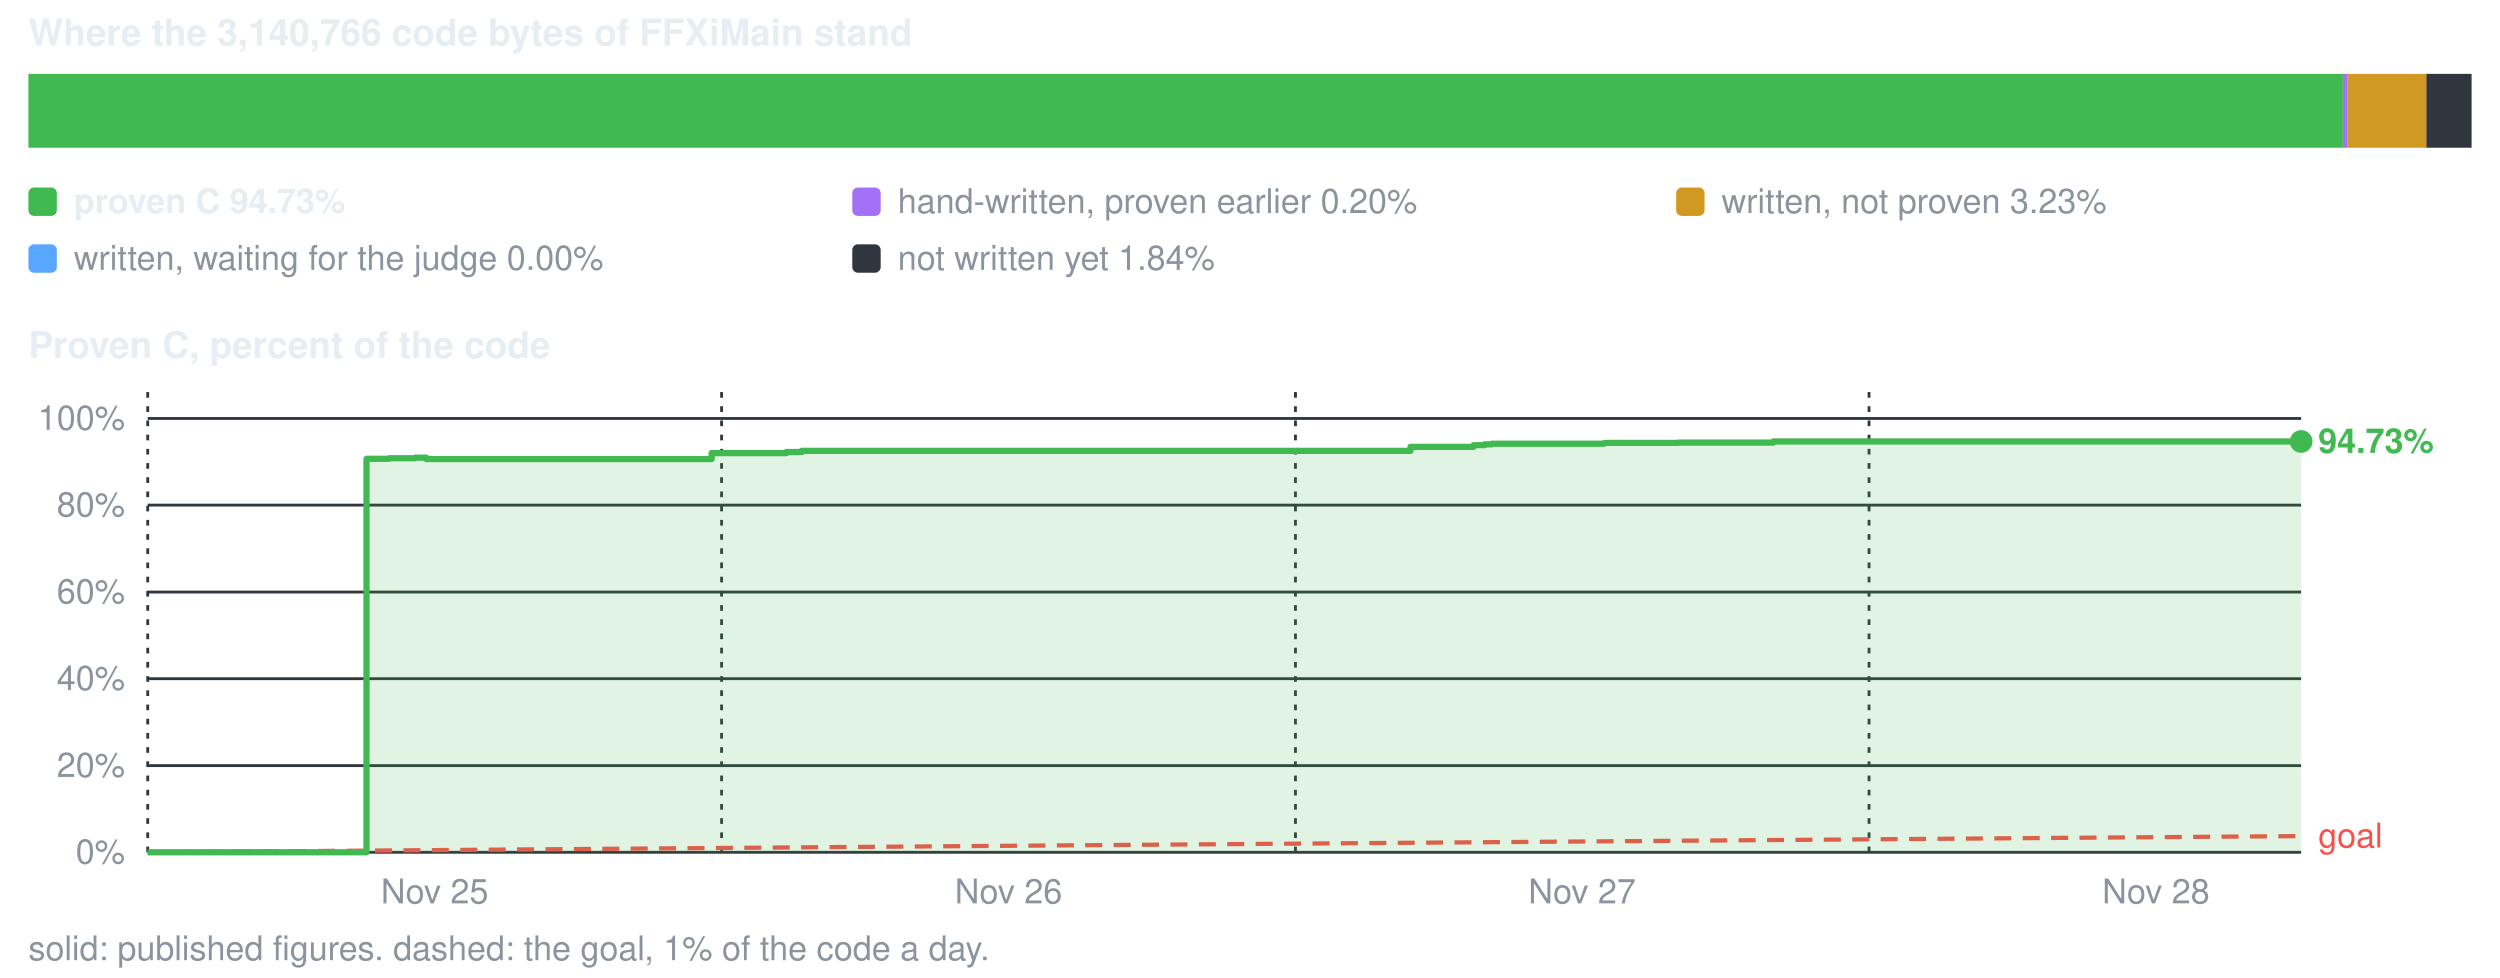
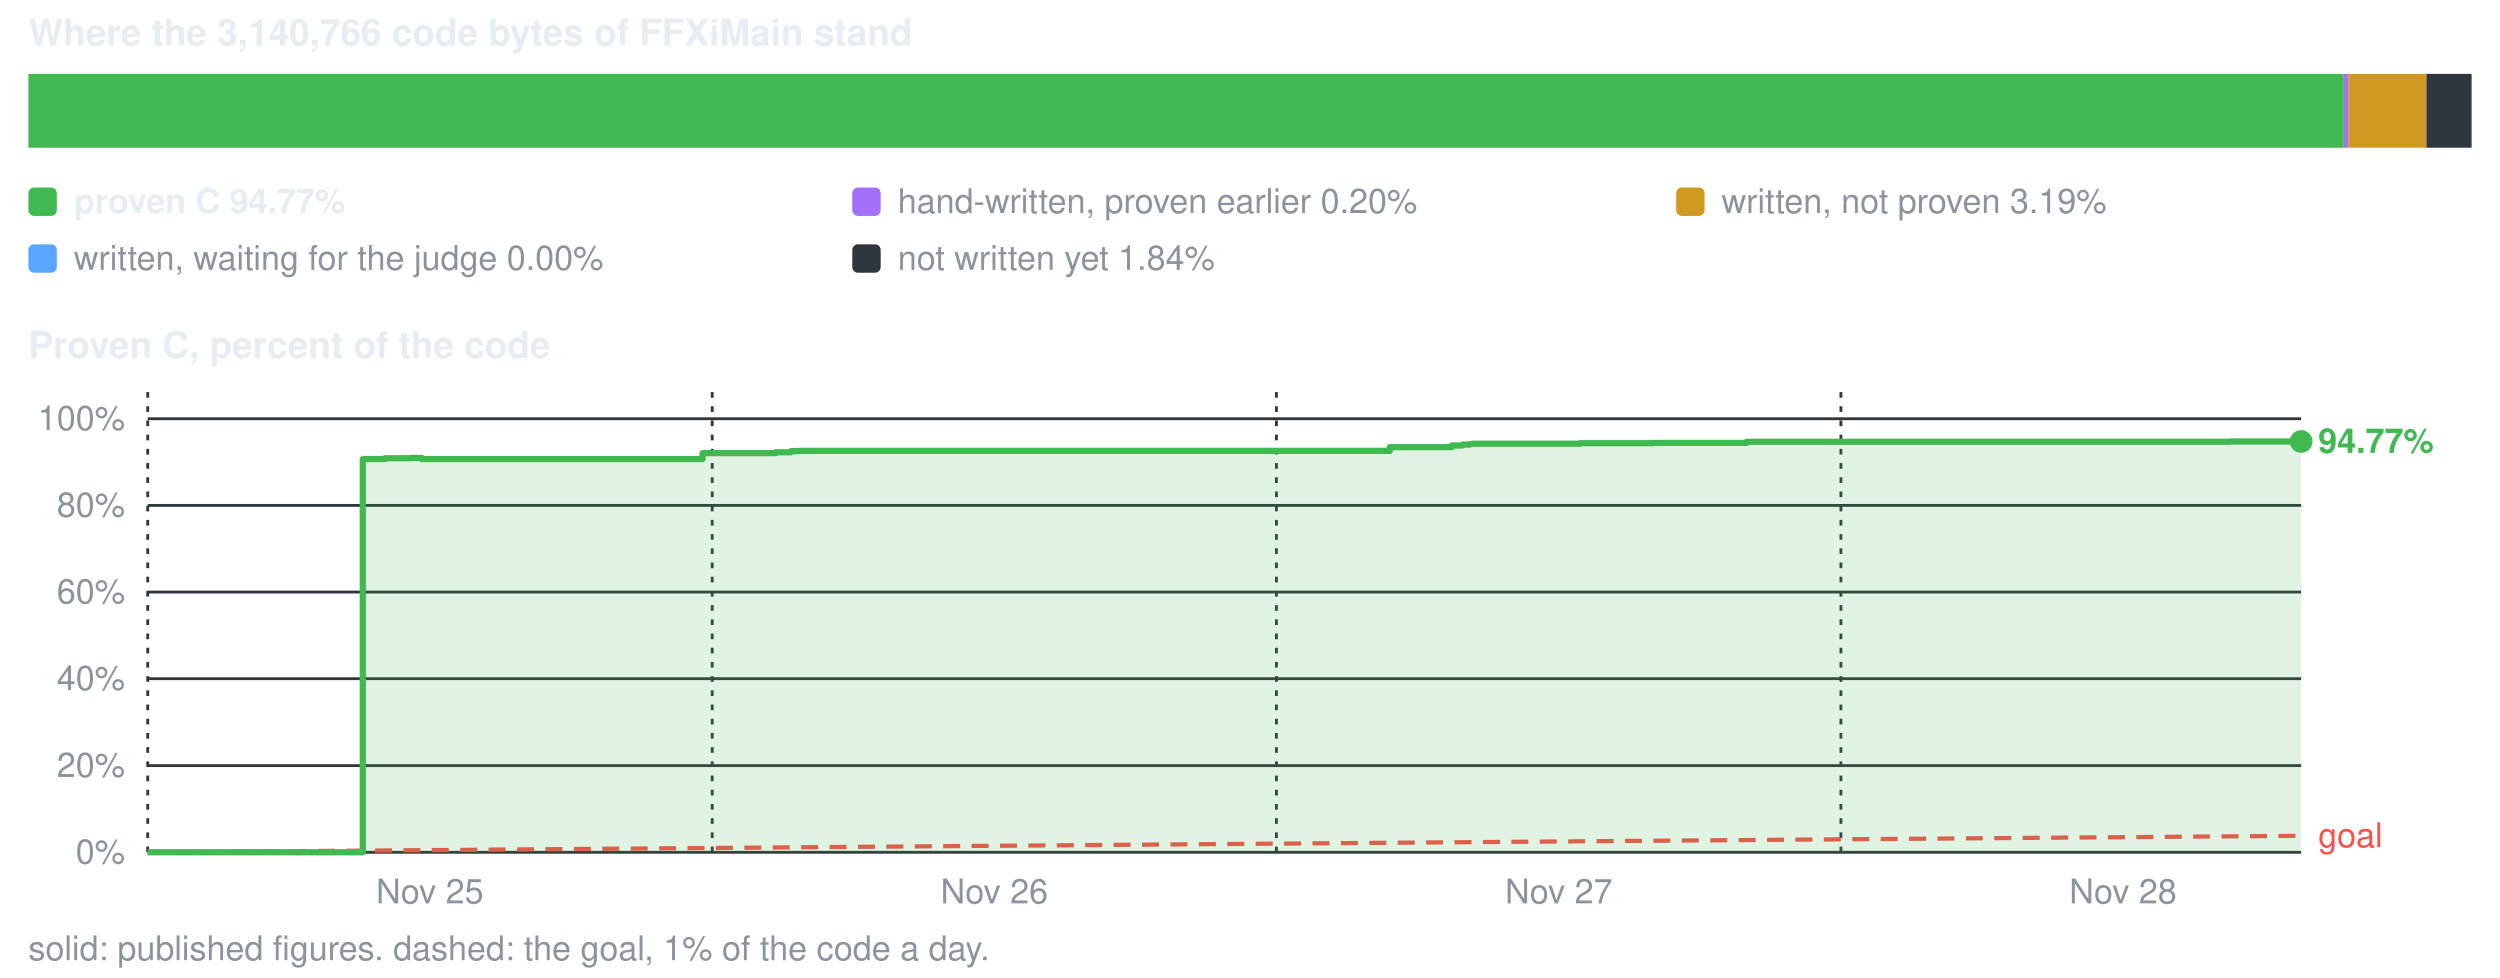
<svg xmlns="http://www.w3.org/2000/svg" viewBox="0 0 880 344" width="880" height="344" role="img" aria-label="conversion progress">
  <style>text{font-family:-apple-system,BlinkMacSystemFont,'Segoe UI',Helvetica,Arial,sans-serif;font-size:12px;fill:#8b949e}.s{fill:#e6edf3;font-weight:600}.b{font-size:13px}</style>
  <text x="10" y="16" class="s b">Where the 3,140,766 code bytes of FFXiMain stand</text>
-   <rect x="10.0" y="26" width="814.7" height="26" fill="#3fb950" />
-   <rect x="824.7" y="26" width="1.7" height="26" fill="#a371f7" />
-   <rect x="826.4" y="26" width="27.8" height="26" fill="#d29922" />
+   <rect x="10.0" y="26" width="815.0" height="26" fill="#3fb950" />
+   <rect x="825.0" y="26" width="1.7" height="26" fill="#a371f7" />
+   <rect x="826.7" y="26" width="27.4" height="26" fill="#d29922" />
  <rect x="854.1" y="26" width="15.9" height="26" fill="#30363d" />
  <rect x="10" y="66" width="10" height="10" rx="2" fill="#3fb950" />
-   <text x="26" y="75" class="s">proven C 94.73%</text>
+   <text x="26" y="75" class="s">proven C 94.77%</text>
  <rect x="300" y="66" width="10" height="10" rx="2" fill="#a371f7" />
  <text x="316" y="75">hand-written, proven earlier 0.20%</text>
  <rect x="590" y="66" width="10" height="10" rx="2" fill="#d29922" />
-   <text x="606" y="75">written, not proven 3.23%</text>
+   <text x="606" y="75">written, not proven 3.19%</text>
  <rect x="10" y="86" width="10" height="10" rx="2" fill="#58a6ff" />
  <text x="26" y="95">written, waiting for the judge 0.00%</text>
  <rect x="300" y="86" width="10" height="10" rx="2" fill="#30363d" />
  <text x="316" y="95">not written yet 1.84%</text>
  <text x="10" y="126" class="s b">Proven C, percent of the code</text>
  <line x1="52" y1="300.0" x2="810" y2="300.0" stroke="#30363d" stroke-width="1" />
  <text x="44" y="304.0" text-anchor="end">0%</text>
  <line x1="52" y1="269.5" x2="810" y2="269.5" stroke="#30363d" stroke-width="1" />
  <text x="44" y="273.5" text-anchor="end">20%</text>
  <line x1="52" y1="238.9" x2="810" y2="238.9" stroke="#30363d" stroke-width="1" />
  <text x="44" y="242.9" text-anchor="end">40%</text>
  <line x1="52" y1="208.4" x2="810" y2="208.4" stroke="#30363d" stroke-width="1" />
  <text x="44" y="212.4" text-anchor="end">60%</text>
-   <line x1="52" y1="177.8" x2="810" y2="177.8" stroke="#30363d" stroke-width="1" />
-   <text x="44" y="181.8" text-anchor="end">80%</text>
-   <line x1="52" y1="147.3" x2="810" y2="147.3" stroke="#30363d" stroke-width="1" />
-   <text x="44" y="151.3" text-anchor="end">100%</text>
+   <line x1="52" y1="177.9" x2="810" y2="177.9" stroke="#30363d" stroke-width="1" />
+   <text x="44" y="181.9" text-anchor="end">80%</text>
+   <line x1="52" y1="147.4" x2="810" y2="147.4" stroke="#30363d" stroke-width="1" />
+   <text x="44" y="151.4" text-anchor="end">100%</text>
  <line x1="52.0" y1="138" x2="52.0" y2="300" stroke="#30363d" stroke-width="1" stroke-dasharray="2 3" />
-   <text x="153.0" y="318" text-anchor="middle">Nov 25</text>
-   <line x1="254.0" y1="138" x2="254.0" y2="300" stroke="#30363d" stroke-width="1" stroke-dasharray="2 3" />
-   <text x="355.0" y="318" text-anchor="middle">Nov 26</text>
-   <line x1="456.0" y1="138" x2="456.0" y2="300" stroke="#30363d" stroke-width="1" stroke-dasharray="2 3" />
-   <text x="556.9" y="318" text-anchor="middle">Nov 27</text>
-   <line x1="657.9" y1="138" x2="657.9" y2="300" stroke="#30363d" stroke-width="1" stroke-dasharray="2 3" />
-   <text x="758.9" y="318" text-anchor="middle">Nov 28</text>
-   <line x1="52.0" y1="300.0" x2="810.0" y2="294.3" stroke="#f85149" stroke-width="1.5" stroke-dasharray="6 4" />
-   <text x="816.0" y="298.3" style="fill:#f85149">goal</text>
-   <path d="M52.0 300.0 H129.0 V161.5 H136.9 V161.3 H140.3 V161.3 H141.9 V161.3 H146.1 V161.1 H148.4 V161.1 H150.1 V161.6 H250.5 V159.5 H276.8 V159.1 H282.2 V158.7 H283.8 V158.7 H285.1 V158.7 H287.5 V158.7 H295.1 V158.7 H311.0 V158.7 H496.5 V157.3 H518.7 V156.7 H522.6 V156.4 H525.1 V156.2 H526.2 V156.2 H526.9 V156.2 H527.4 V156.2 H527.8 V156.2 H529.7 V156.2 H530.1 V156.2 H564.6 V156.0 H565.0 V155.9 H565.1 V155.9 H566.0 V155.9 H566.1 V155.9 H571.0 V155.9 H590.7 V155.8 H591.8 V155.8 H611.5 V155.8 H613.7 V155.8 H624.2 V155.4 H759.5 V155.4 H778.7 V155.4 H785.6 V155.4 H797.2 V155.4 H801.8 V155.4 H802.6 V155.4 H805.1 V155.4 H805.1 V155.4 H808.7 V155.4 H810.0 V155.4 V300.0 H52.0 Z" fill="#3fb950" fill-opacity="0.16" />
-   <path d="M52.0 300.0 H129.0 V161.5 H136.9 V161.3 H140.3 V161.3 H141.9 V161.3 H146.1 V161.1 H148.4 V161.1 H150.1 V161.6 H250.5 V159.5 H276.8 V159.1 H282.2 V158.7 H283.8 V158.7 H285.1 V158.7 H287.5 V158.7 H295.1 V158.7 H311.0 V158.7 H496.5 V157.3 H518.7 V156.7 H522.6 V156.4 H525.1 V156.2 H526.2 V156.2 H526.9 V156.2 H527.4 V156.2 H527.8 V156.2 H529.7 V156.2 H530.1 V156.2 H564.6 V156.0 H565.0 V155.9 H565.1 V155.9 H566.0 V155.9 H566.1 V155.9 H571.0 V155.9 H590.7 V155.8 H591.8 V155.8 H611.5 V155.8 H613.7 V155.8 H624.2 V155.4 H759.5 V155.4 H778.7 V155.4 H785.6 V155.4 H797.2 V155.4 H801.8 V155.4 H802.6 V155.4 H805.1 V155.4 H805.1 V155.4 H808.7 V155.4 H810.0 V155.4" fill="none" stroke="#3fb950" stroke-width="2.2" stroke-linejoin="round" />
+   <text x="151.3" y="318" text-anchor="middle">Nov 25</text>
+   <line x1="250.7" y1="138" x2="250.7" y2="300" stroke="#30363d" stroke-width="1" stroke-dasharray="2 3" />
+   <text x="350.0" y="318" text-anchor="middle">Nov 26</text>
+   <line x1="449.3" y1="138" x2="449.3" y2="300" stroke="#30363d" stroke-width="1" stroke-dasharray="2 3" />
+   <text x="548.7" y="318" text-anchor="middle">Nov 27</text>
+   <line x1="648.0" y1="138" x2="648.0" y2="300" stroke="#30363d" stroke-width="1" stroke-dasharray="2 3" />
+   <text x="747.3" y="318" text-anchor="middle">Nov 28</text>
+   <line x1="52.0" y1="300.0" x2="810.0" y2="294.2" stroke="#f85149" stroke-width="1.5" stroke-dasharray="6 4" />
+   <text x="816.0" y="298.2" style="fill:#f85149">goal</text>
+   <path d="M52.0 300.0 H127.7 V161.6 H135.5 V161.3 H138.8 V161.3 H140.4 V161.3 H144.5 V161.2 H146.9 V161.2 H148.5 V161.6 H247.3 V159.5 H273.1 V159.2 H278.4 V158.8 H280.0 V158.8 H281.3 V158.7 H283.6 V158.7 H291.1 V158.7 H306.8 V158.7 H489.2 V157.4 H511.0 V156.8 H514.8 V156.5 H517.4 V156.3 H518.4 V156.2 H519.1 V156.2 H519.6 V156.2 H520.0 V156.2 H521.9 V156.2 H522.3 V156.2 H556.2 V156.0 H556.6 V156.0 H556.7 V156.0 H557.6 V156.0 H557.7 V156.0 H562.5 V156.0 H581.9 V155.9 H583.0 V155.9 H602.3 V155.9 H604.5 V155.9 H614.8 V155.5 H748.0 V155.5 H766.8 V155.5 H773.6 V155.5 H785.0 V155.4 H789.5 V155.4 H790.3 V155.4 H792.7 V155.4 H792.8 V155.4 H796.3 V155.4 H797.6 V155.4 H810.0 V155.4 V300.0 H52.0 Z" fill="#3fb950" fill-opacity="0.16" />
+   <path d="M52.0 300.0 H127.7 V161.6 H135.5 V161.3 H138.8 V161.3 H140.4 V161.3 H144.5 V161.2 H146.9 V161.2 H148.5 V161.6 H247.3 V159.5 H273.1 V159.2 H278.4 V158.8 H280.0 V158.8 H281.3 V158.7 H283.6 V158.7 H291.1 V158.7 H306.8 V158.7 H489.2 V157.4 H511.0 V156.8 H514.8 V156.5 H517.4 V156.3 H518.4 V156.2 H519.1 V156.2 H519.6 V156.2 H520.0 V156.2 H521.9 V156.2 H522.3 V156.2 H556.2 V156.0 H556.6 V156.0 H556.7 V156.0 H557.6 V156.0 H557.7 V156.0 H562.5 V156.0 H581.9 V155.9 H583.0 V155.9 H602.3 V155.9 H604.5 V155.9 H614.8 V155.5 H748.0 V155.5 H766.8 V155.5 H773.6 V155.5 H785.0 V155.4 H789.5 V155.4 H790.3 V155.4 H792.7 V155.4 H792.8 V155.4 H796.3 V155.4 H797.6 V155.4 H810.0 V155.4" fill="none" stroke="#3fb950" stroke-width="2.2" stroke-linejoin="round" />
  <circle cx="810.0" cy="155.4" r="4" fill="#3fb950" />
-   <text x="816.0" y="159.4" class="s" style="fill:#3fb950">94.73%</text>
+   <text x="816.0" y="159.4" class="s" style="fill:#3fb950">94.77%</text>
  <text x="10" y="338">solid: published figures. dashed: the goal, 1% of the code a day.</text>
</svg>
